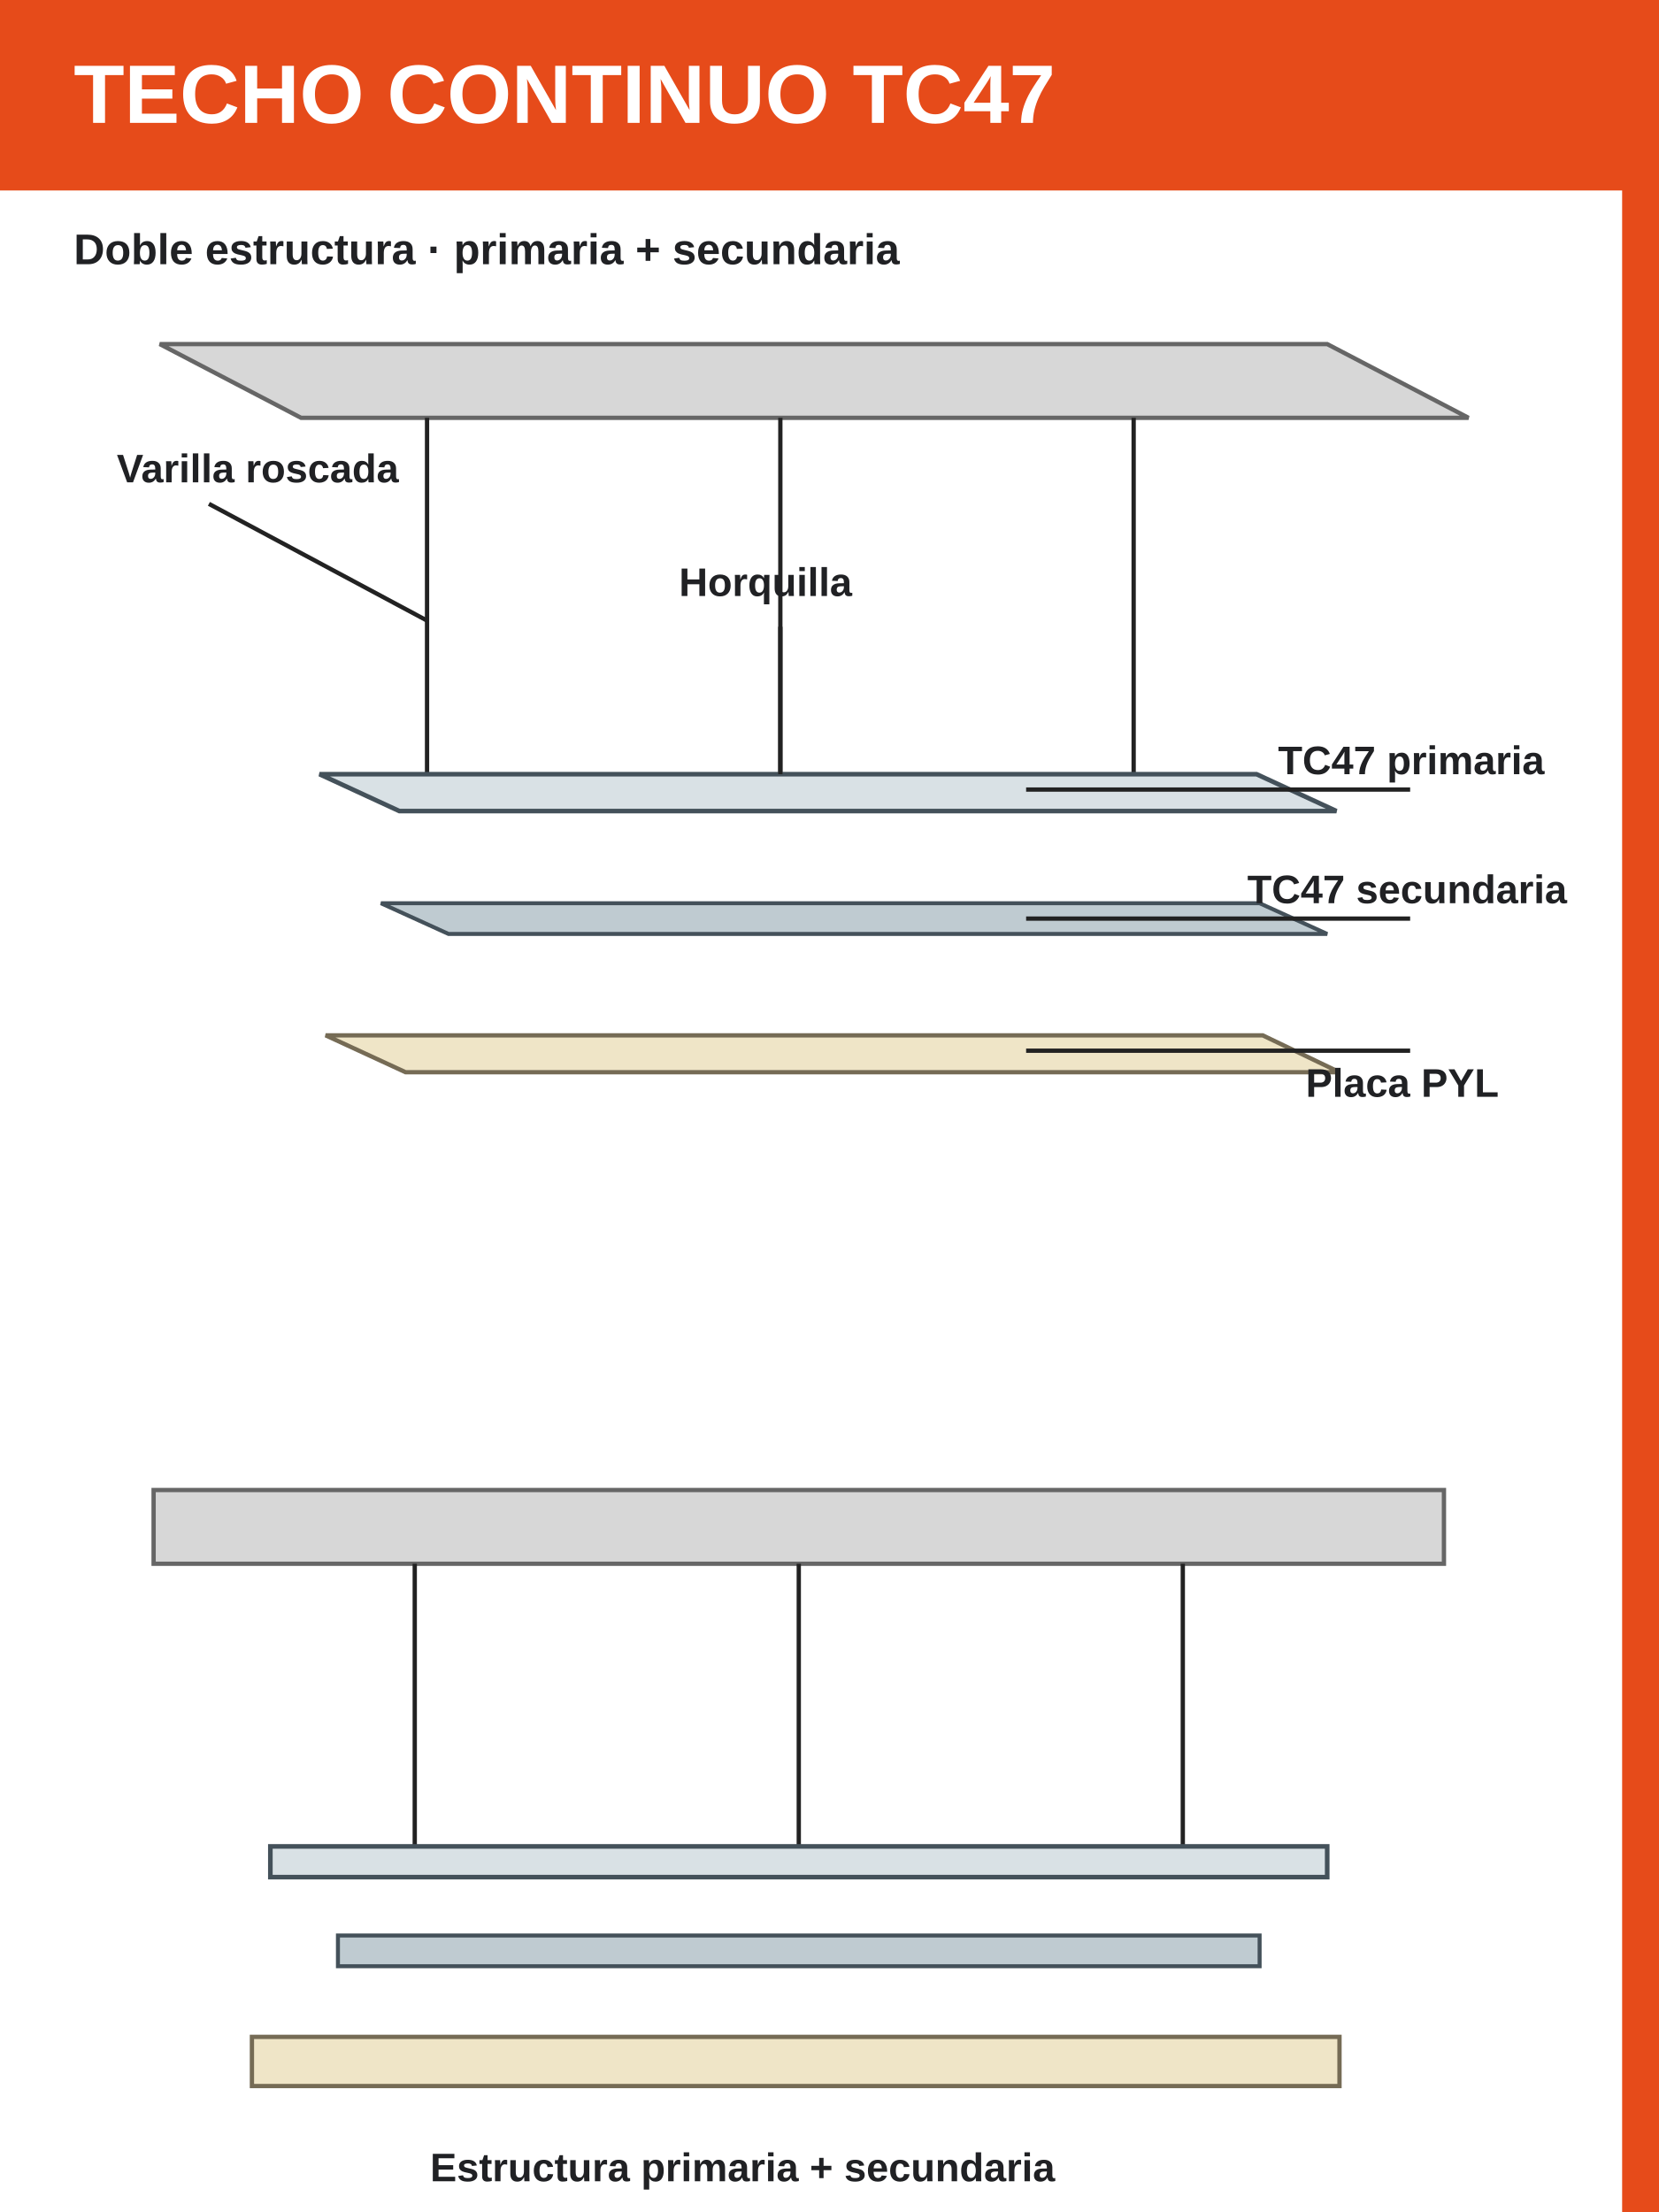
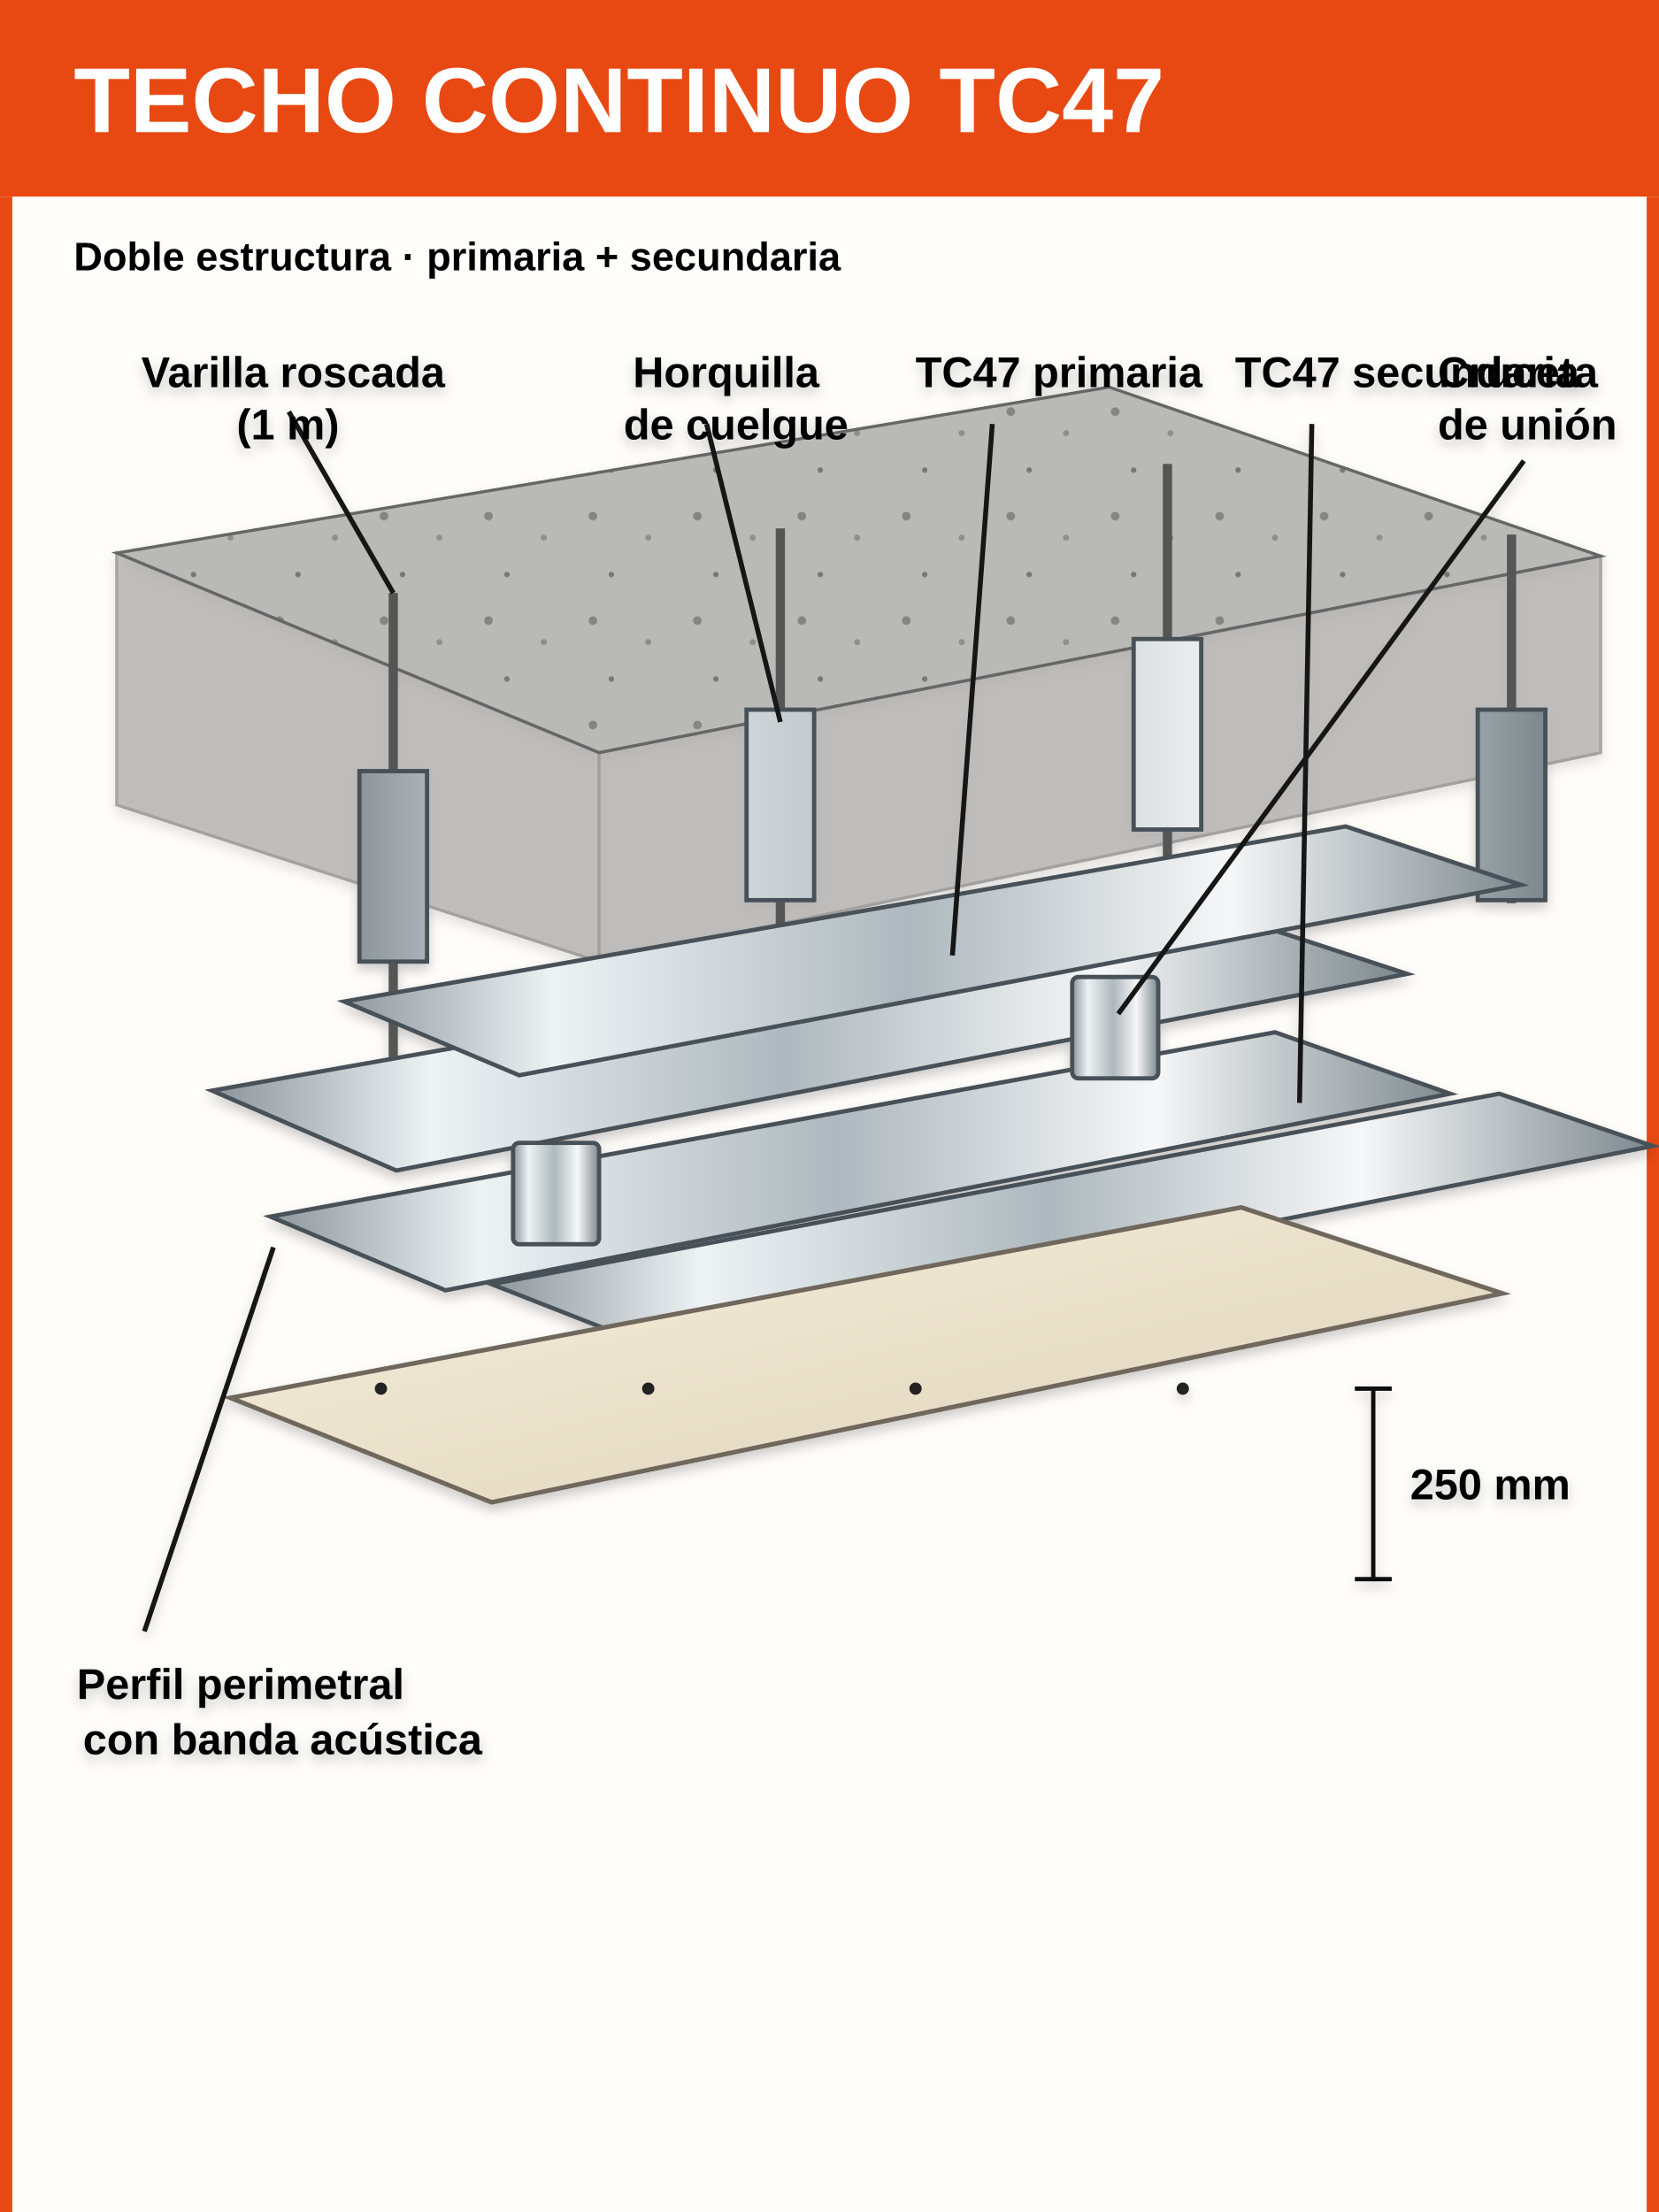
<svg xmlns="http://www.w3.org/2000/svg" viewBox="0 0 540 720">
+   <defs>
+     <linearGradient id="metal" x1="0" x2="1">
+       <stop offset="0" stop-color="#8d969c" />
+       <stop offset=".18" stop-color="#edf2f4" />
+       <stop offset=".48" stop-color="#aeb8be" />
+       <stop offset=".75" stop-color="#f5f7f8" />
+       <stop offset="1" stop-color="#7d888e" />
+     </linearGradient>
+     <linearGradient id="board" x1="0" y1="0" x2="1" y2="1">
+       <stop stop-color="#f7f0de" />
+       <stop offset="1" stop-color="#ddd1b7" />
+     </linearGradient>
+     <linearGradient id="wool" x1="0" x2="1">
+       <stop stop-color="#e8cf78" />
+       <stop offset=".5" stop-color="#cda94c" />
+       <stop offset="1" stop-color="#f0d886" />
+     </linearGradient>
+     <pattern id="brick" width="48" height="28" patternUnits="userSpaceOnUse">
+       <rect width="48" height="28" fill="#c97c42" />
+       <path d="M0 0H48M0 14H48M0 28H48M24 0V14M12 14V28M36 14V28" stroke="#754323" stroke-width="1" />
+     </pattern>
+     <pattern id="conc" width="34" height="34" patternUnits="userSpaceOnUse">
+       <rect width="34" height="34" fill="#b9b9b6" />
+       <circle cx="7" cy="8" r="1.4" fill="#858581" />
+       <circle cx="25" cy="15" r="1" fill="#8f8f8b" />
+       <circle cx="13" cy="27" r=".9" fill="#777" />
+     </pattern>
+     <filter id="shadow">
+       <feDropShadow dx="0" dy="2" stdDeviation="2" flood-opacity=".2" />
+     </filter>
+   </defs>
  <style>
- text{font-family:Arial,Helvetica,sans-serif;fill:#202124}.title{font-size:27px;font-weight:800;fill:#fff}.sub{font-size:14px;font-weight:700}.lab{font-size:13px;font-weight:700}.dim{font-size:12px}.call{stroke:#222;stroke-width:1.4;fill:none}.metal{fill:#d9e1e5;stroke:#44515a;stroke-width:1.5}.metal2{fill:#bfcbd1;stroke:#44515a;stroke-width:1.3}.board{fill:#efe5c7;stroke:#756b55;stroke-width:1.4}.wool{fill:#d9bf7a;stroke:#957338;stroke-width:1.1}.slab{fill:#d7d7d7;stroke:#666;stroke-width:1.4}.brick{fill:#c8895e;stroke:#7c563d;stroke-width:1}.adh{fill:#bababa;stroke:#777;stroke-width:1}.edge{stroke:#d84b24;stroke-width:3}.screw{fill:#333}.diml{stroke:#333;stroke-width:1.1;fill:none}</style>
-   <rect width="540" height="720" fill="#fff" />
-   <rect x="0" y="0" width="540" height="62" fill="#e64b1a" />
-   <rect x="528" y="0" width="12" height="720" fill="#e64b1a" />
-   <text class="title" x="24" y="40">TECHO CONTINUO TC47</text>
-   <text class="sub" x="24" y="86">Doble estructura · primaria + secundaria</text>
-   <g transform="translate(34 112)">
-     <path class="slab" d="M18 0h380l46 24H64z" />
-     <path class="call" d="M105 24v118M220 24v118M335 24v118" />
-     <path class="metal" d="M70 140h305l26 12H96z" />
-     <path class="metal2" d="M90 182h286l22 10H112z" />
-     <path class="board" d="M72 225h305l25 12H98z" />
-     <path class="call" d="M105 90L34 52" />
-     <text class="lab" x="4" y="45">Varilla roscada</text>
-     <path class="call" d="M220 140L220 92" />
-     <text class="lab" x="187" y="82">Horquilla</text>
-     <path class="call" d="M300 145h125" />
-     <text class="lab" x="382" y="140">TC47 primaria</text>
-     <path class="call" d="M300 187h125" />
-     <text class="lab" x="372" y="182">TC47 secundaria</text>
-     <path class="call" d="M300 230h125" />
-     <text class="lab" x="391" y="245">Placa PYL</text>
-   </g>
-   <g transform="translate(50 485)">
-     <rect class="slab" x="0" y="0" width="420" height="24" />
-     <path class="call" d="M85 24v100M210 24v100M335 24v100" />
-     <rect class="metal" x="38" y="116" width="344" height="10" />
-     <rect class="metal2" x="60" y="145" width="300" height="10" />
-     <rect class="board" x="32" y="178" width="354" height="16" />
-     <text class="lab" x="90" y="225">Estructura primaria + secundaria</text>
+ .t{font-family:Arial,Helvetica,sans-serif;fill:#181818}.ttl{font:800 30px Arial,Helvetica,sans-serif;fill:#fff}.sub{font:700 13px Arial,Helvetica,sans-serif}.lab{font:700 14px Arial,Helvetica,sans-serif}.small{font:12px Arial,Helvetica,sans-serif}.lead{stroke:#151515;stroke-width:1.6;fill:none}.dim{stroke:#111;stroke-width:1.4;fill:none}.steel{fill:url(#metal);stroke:#485158;stroke-width:1.4}.pyl{fill:url(#board);stroke:#6f685b;stroke-width:1.5}.ins{fill:url(#wool);stroke:#9a762d;stroke-width:1.2}.screw{fill:#222}.orange{fill:#e84912}.outline{stroke:#333;stroke-width:1.3;fill:none}
+ </style>
+   <rect width="540" height="720" fill="#fffdfa" />
+   <rect class="orange" width="540" height="64" />
+   <rect x="536" y="64" width="4" height="656" fill="#e84912" />
+   <rect x="0" y="64" width="4" height="656" fill="#e84912" />
+   <text class="ttl" x="24" y="43">TECHO CONTINUO TC47</text>
+   <text class="sub" x="24" y="88">Doble estructura · primaria + secundaria</text>
+   <g transform="translate(16 126)" filter="url(#shadow)">
+     <path d="M22 54L345 0l160 55-326 64z" fill="url(#conc)" stroke="#666" />
+     <path d="M22 54v82l157 51v-68zM179 119l326-64v64l-326 68z" fill="#999" opacity=".55" stroke="#666" />
+     <g stroke="#555" stroke-width="3">
+       <path d="M112 67v176M238 46v170M364 25v160M476 48v120" />
+     </g>
+     <g class="steel">
+       <path d="M101 125h22v62h-22zM227 105h22v62h-22zM353 82h22v62h-22zM465 105h22v62h-22z" />
+     </g>
+     <path class="steel" d="M53 229l328-58 61 20-329 64z" />
+     <path class="steel" d="M96 200l326-57 57 19-326 62z" />
+     <path class="steel" d="M72 270l327-60 57 20-327 64z" />
+     <path class="steel" d="M144 292l328-62 50 17-327 65z" />
+     <g class="steel">
+       <rect x="333" y="192" width="28" height="33" rx="2" />
+       <rect x="151" y="246" width="28" height="33" rx="2" />
+     </g>
+     <path class="pyl" d="M59 329l329-62 85 28-329 68z" />
+     <circle class="screw" cx="108" cy="326" r="2" />
+     <circle class="screw" cx="195" cy="326" r="2" />
+     <circle class="screw" cx="282" cy="326" r="2" />
+     <circle class="screw" cx="369" cy="326" r="2" />
+     <path class="lead" d="M112 67L78 8" />
+     <text class="lab" x="30" y="0">Varilla roscada</text>
+     <text class="lab" x="61" y="17">(1 m)</text>
+     <path class="lead" d="M238 109L214 12" />
+     <text class="lab" x="190" y="0">Horquilla</text>
+     <text class="lab" x="187" y="17">de cuelgue</text>
+     <path class="lead" d="M294 185L307 12" />
+     <text class="lab" x="282" y="0">TC47 primaria</text>
+     <path class="lead" d="M407 233L411 12" />
+     <text class="lab" x="386" y="0">TC47 secundaria</text>
+     <path class="lead" d="M348 204L480 24" />
+     <text class="lab" x="452" y="0">Cruceta</text>
+     <text class="lab" x="452" y="17">de unión</text>
+     <path class="lead" d="M73 280L31 405" />
+     <text class="lab" x="9" y="427">Perfil perimetral</text>
+     <text class="lab" x="11" y="445">con banda acústica</text>
+     <path class="dim" d="M431 326v62m-6-62h12m-12 62h12" />
+     <text class="lab" x="443" y="362">250 mm</text>
  </g>
</svg>
